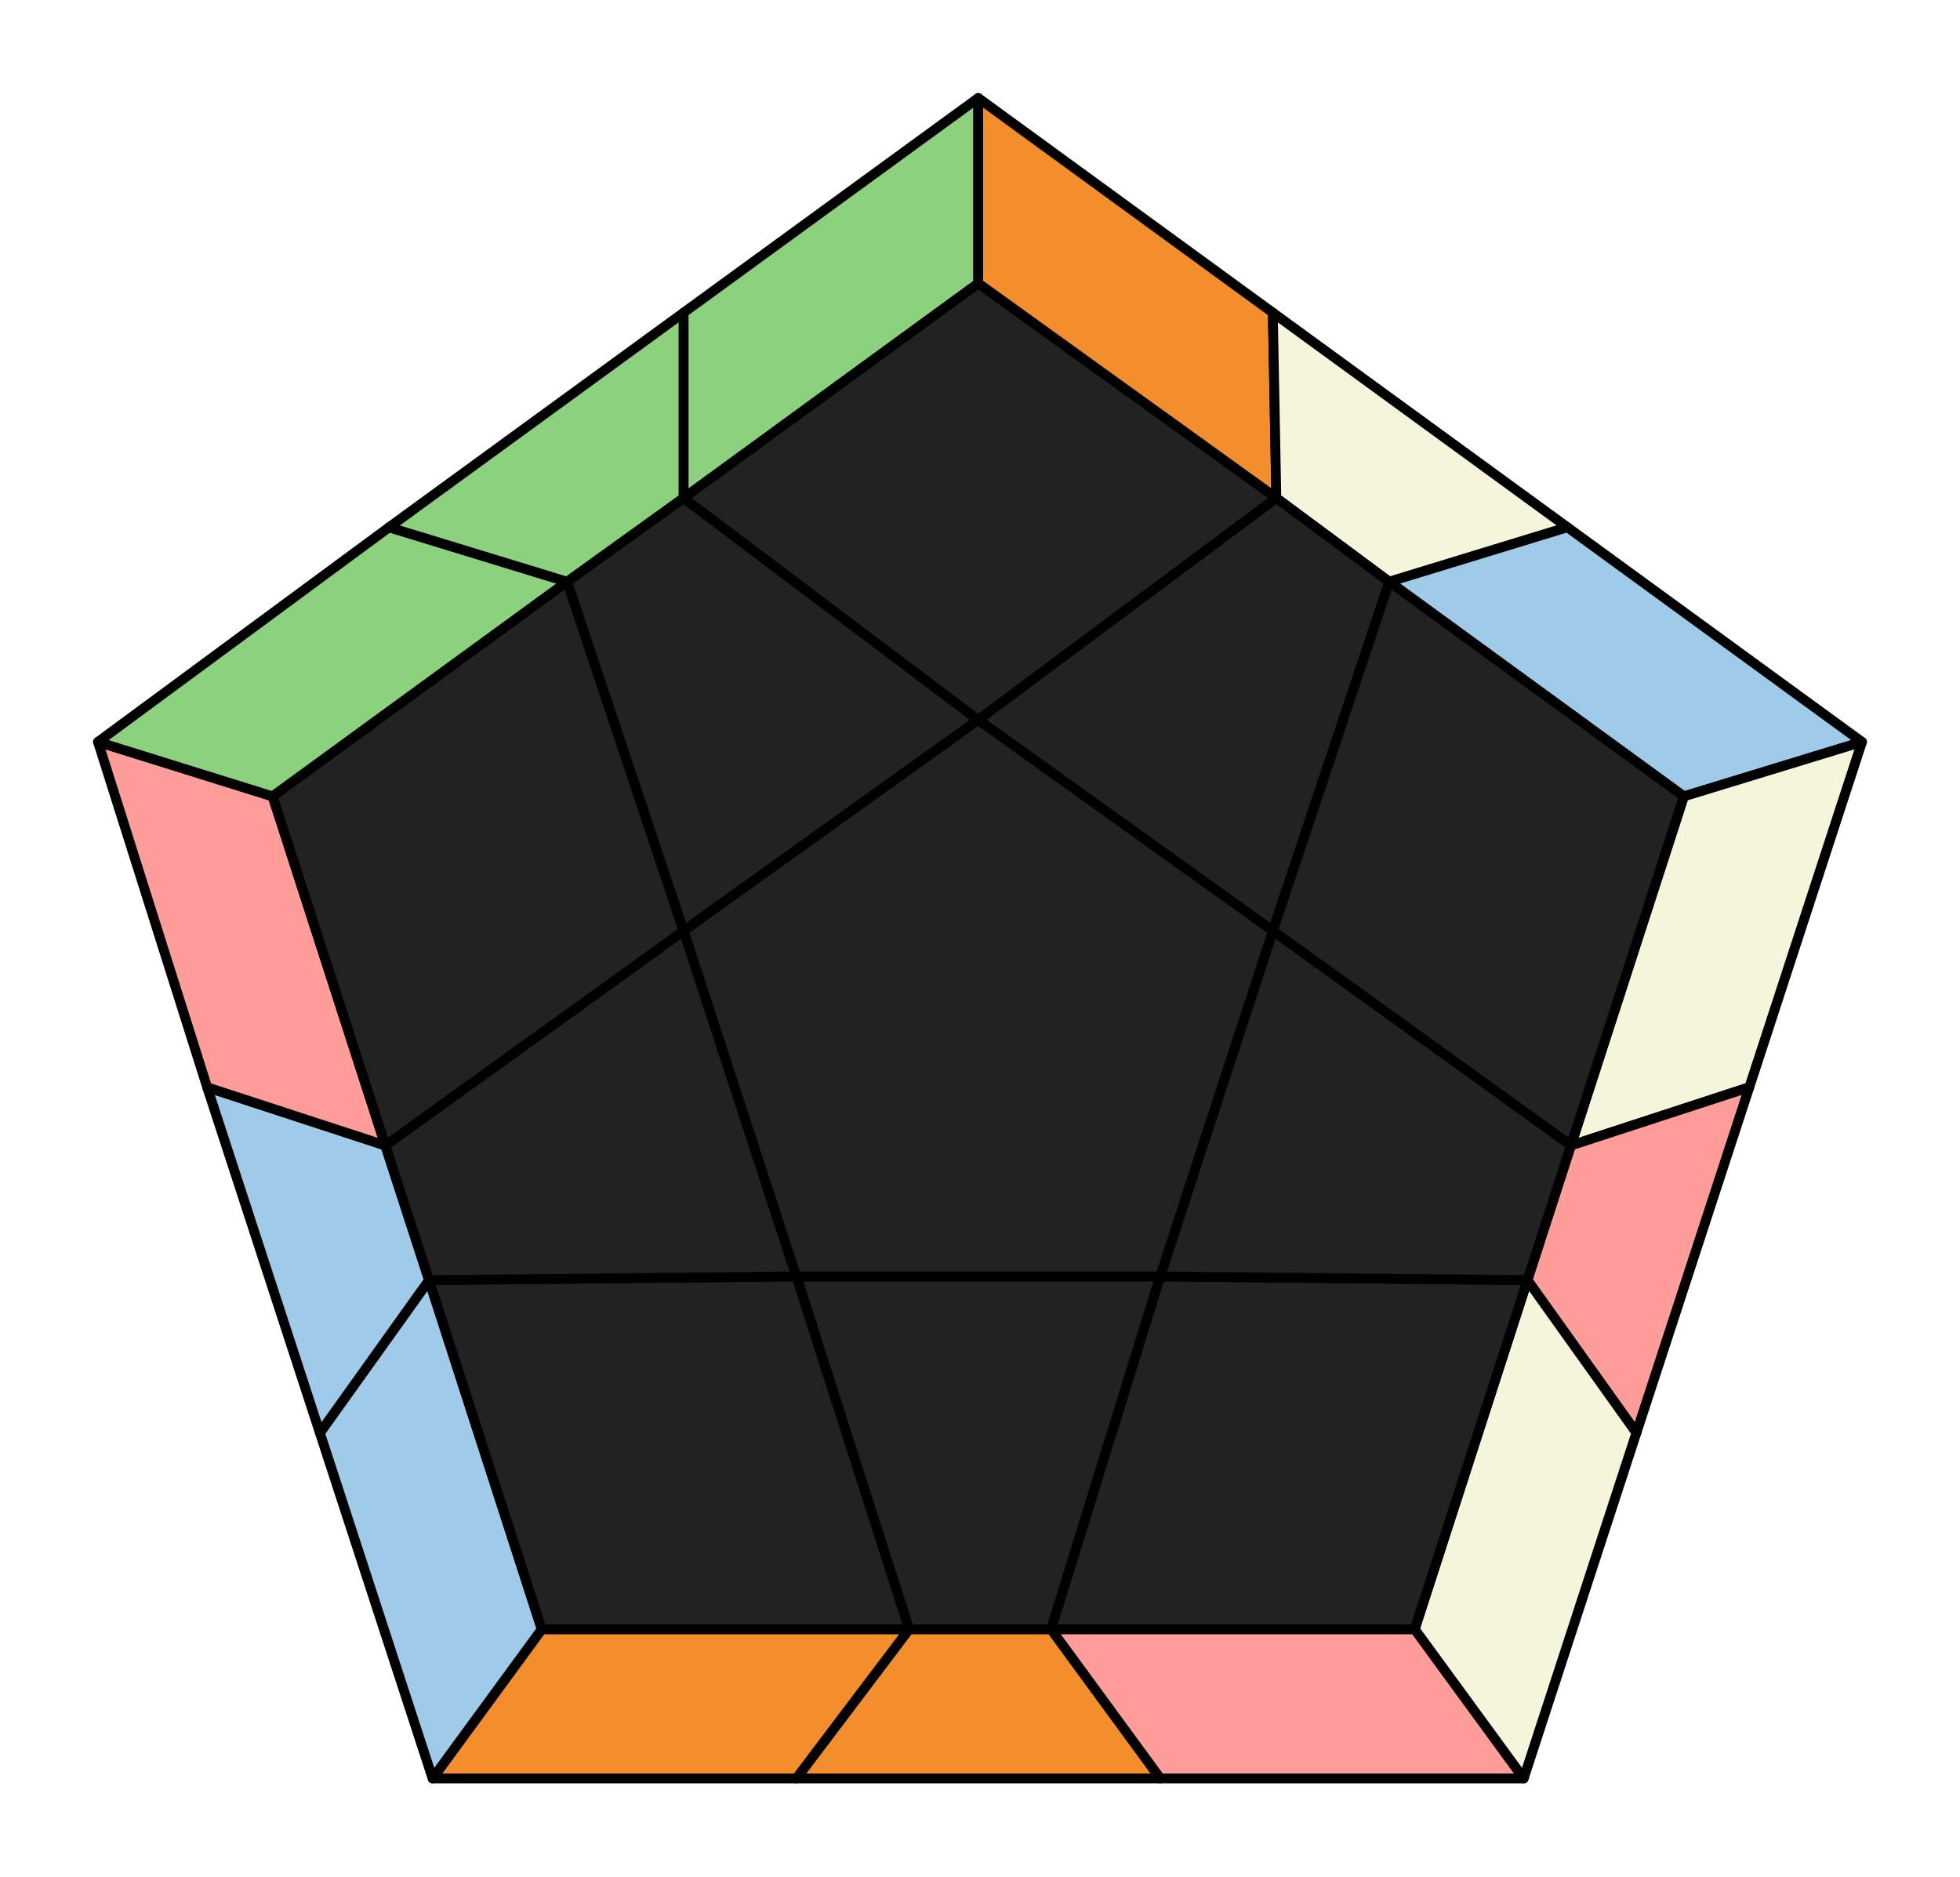
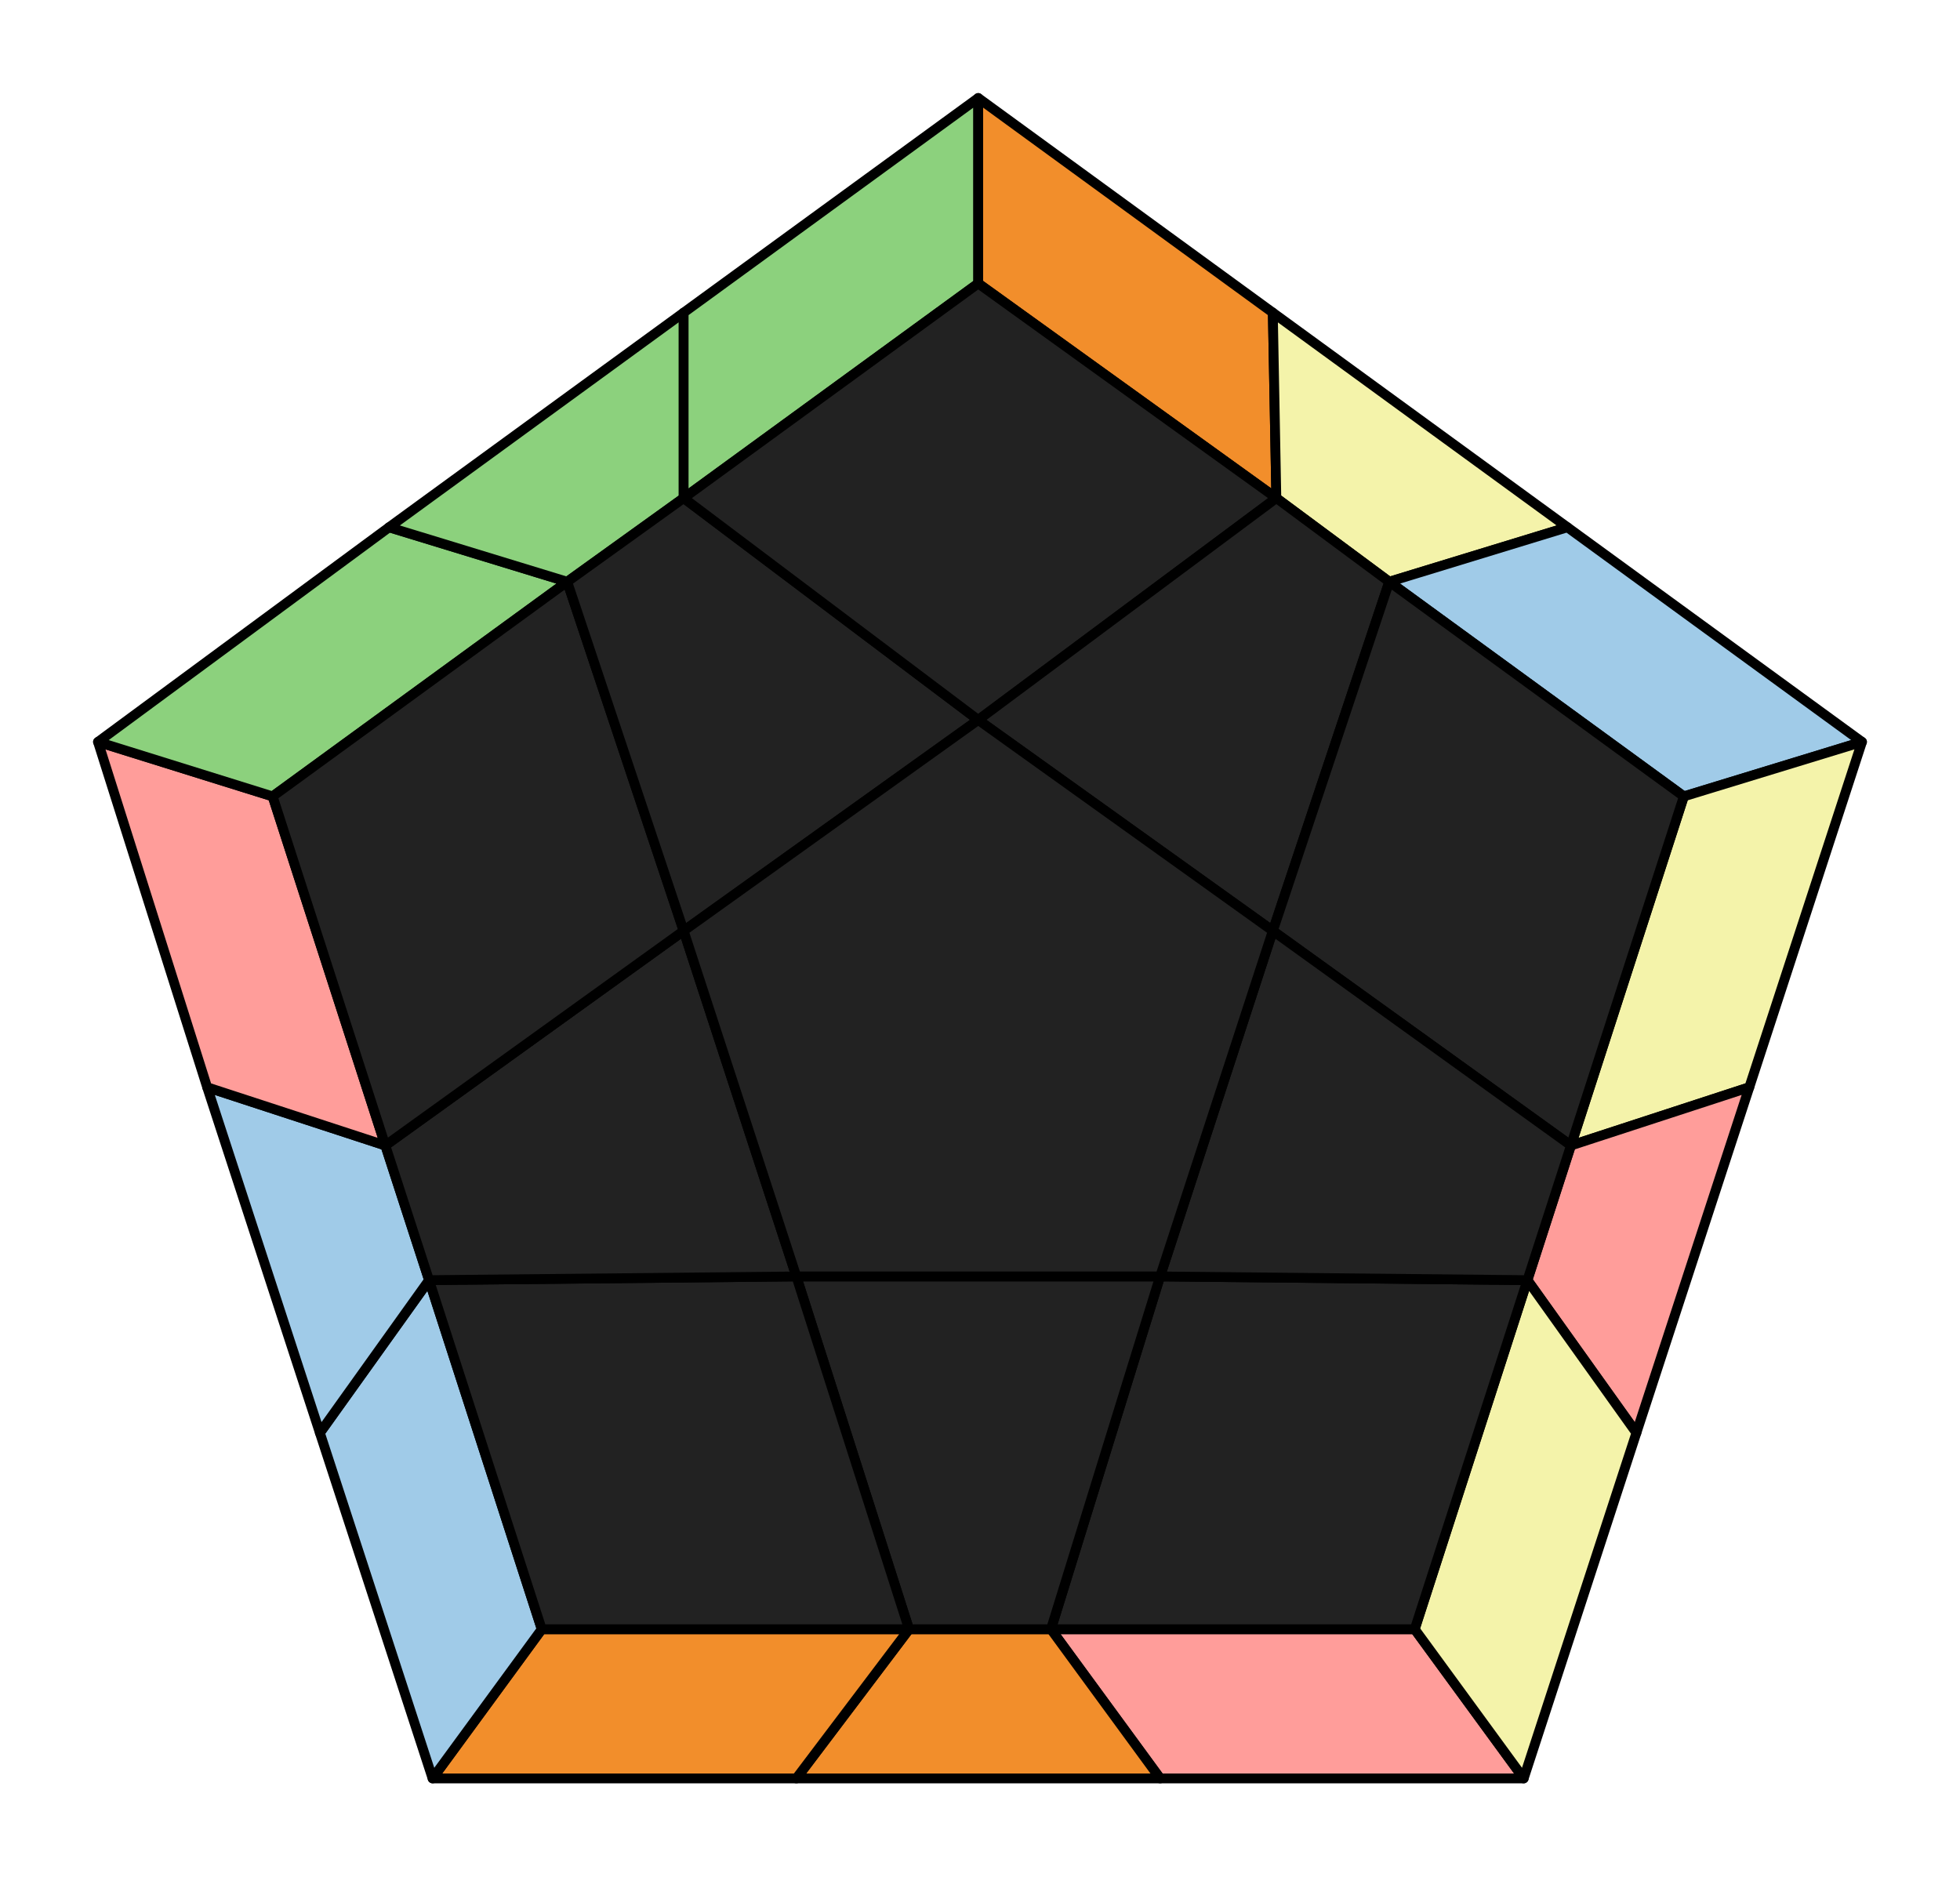
<svg xmlns="http://www.w3.org/2000/svg" viewBox="0 0 100.0 95.732">
  <style>
polygon { stroke: black; stroke-width: 0.5px; stroke-linejoin: round;}
</style>
  <polygon fill="#FF9D9A" points="77.74 90.73 59.19 90.73 53.62 83.12 72.18 83.12" />
  <polygon fill="#F28E2B" points="59.19 90.73 40.63 90.73 46.38 83.12 53.62 83.12" />
  <polygon fill="#F28E2B" points="40.63 90.73 22.07 90.73 27.64 83.12 46.38 83.12" />
  <polygon fill="#A0CBE8" points="22.07 90.73 16.32 73.10 21.89 65.31 27.64 83.12" />
  <polygon fill="#A0CBE8" points="16.32 73.10 10.57 55.47 19.66 58.44 21.89 65.31" />
  <polygon fill="#FF9D9A" points="10.57 55.47 5.00 37.85 13.91 40.63 19.66 58.44" />
  <polygon fill="#8CD17D" points="5.00 37.85 19.85 26.90 28.94 29.68 13.91 40.63" />
  <polygon fill="#8CD17D" points="19.85 26.90 34.88 15.95 34.88 25.41 28.94 29.68" />
  <polygon fill="#8CD17D" points="34.88 15.95 49.91 5.00 49.91 14.46 34.88 25.41" />
  <polygon fill="#F28E2B" points="49.91 5.00 64.94 15.95 65.12 25.41 49.91 14.46" />
-   <polygon fill="beige" points="64.94 15.95 79.97 26.90 70.88 29.68 65.12 25.41" />
+   <polygon fill="#f4f3aa" points="64.94 15.95 79.97 26.90 70.88 29.68 65.12 25.41" />
  <polygon fill="#A0CBE8" points="79.97 26.90 95.00 37.85 85.91 40.63 70.88 29.68" />
-   <polygon fill="beige" points="95.00 37.85 89.25 55.47 80.15 58.44 85.91 40.63" />
+   <polygon fill="#f4f3aa" points="95.00 37.85 89.25 55.47 80.15 58.44 85.91 40.63" />
  <polygon fill="#FF9D9A" points="89.25 55.47 83.49 73.10 77.93 65.31 80.15 58.44" />
-   <polygon fill="beige" points="83.49 73.10 77.74 90.73 72.18 83.12 77.93 65.31" />
+   <polygon fill="#f4f3aa" points="83.49 73.10 77.74 90.73 72.18 83.12 77.93 65.31" />
  <polygon fill="#222" points="72.18 83.12 53.62 83.12 59.19 65.12 77.93 65.31" />
  <polygon fill="#222" points="53.62 83.12 46.38 83.12 40.63 65.12 59.19 65.12" />
  <polygon fill="#222" points="27.64 83.12 21.89 65.31 40.63 65.12 46.38 83.12" />
  <polygon fill="#222" points="21.89 65.31 19.66 58.44 34.88 47.49 40.63 65.12" />
  <polygon fill="#222" points="13.91 40.63 28.94 29.68 34.88 47.49 19.66 58.44" />
  <polygon fill="#222" points="28.94 29.68 34.88 25.41 49.91 36.73 34.88 47.49" />
  <polygon fill="#222" points="49.91 14.46 65.12 25.41 49.91 36.73 34.88 25.41" />
  <polygon fill="#222" points="65.12 25.41 70.88 29.68 64.94 47.49 49.91 36.73" />
  <polygon fill="#222" points="85.91 40.63 80.15 58.44 64.94 47.49 70.88 29.68" />
  <polygon fill="#222" points="80.15 58.44 77.93 65.31 59.19 65.12 64.94 47.49" />
  <polygon fill="#222" points="59.19 65.12 40.63 65.12 34.88 47.49 49.91 36.73 64.94 47.49" />
</svg>
